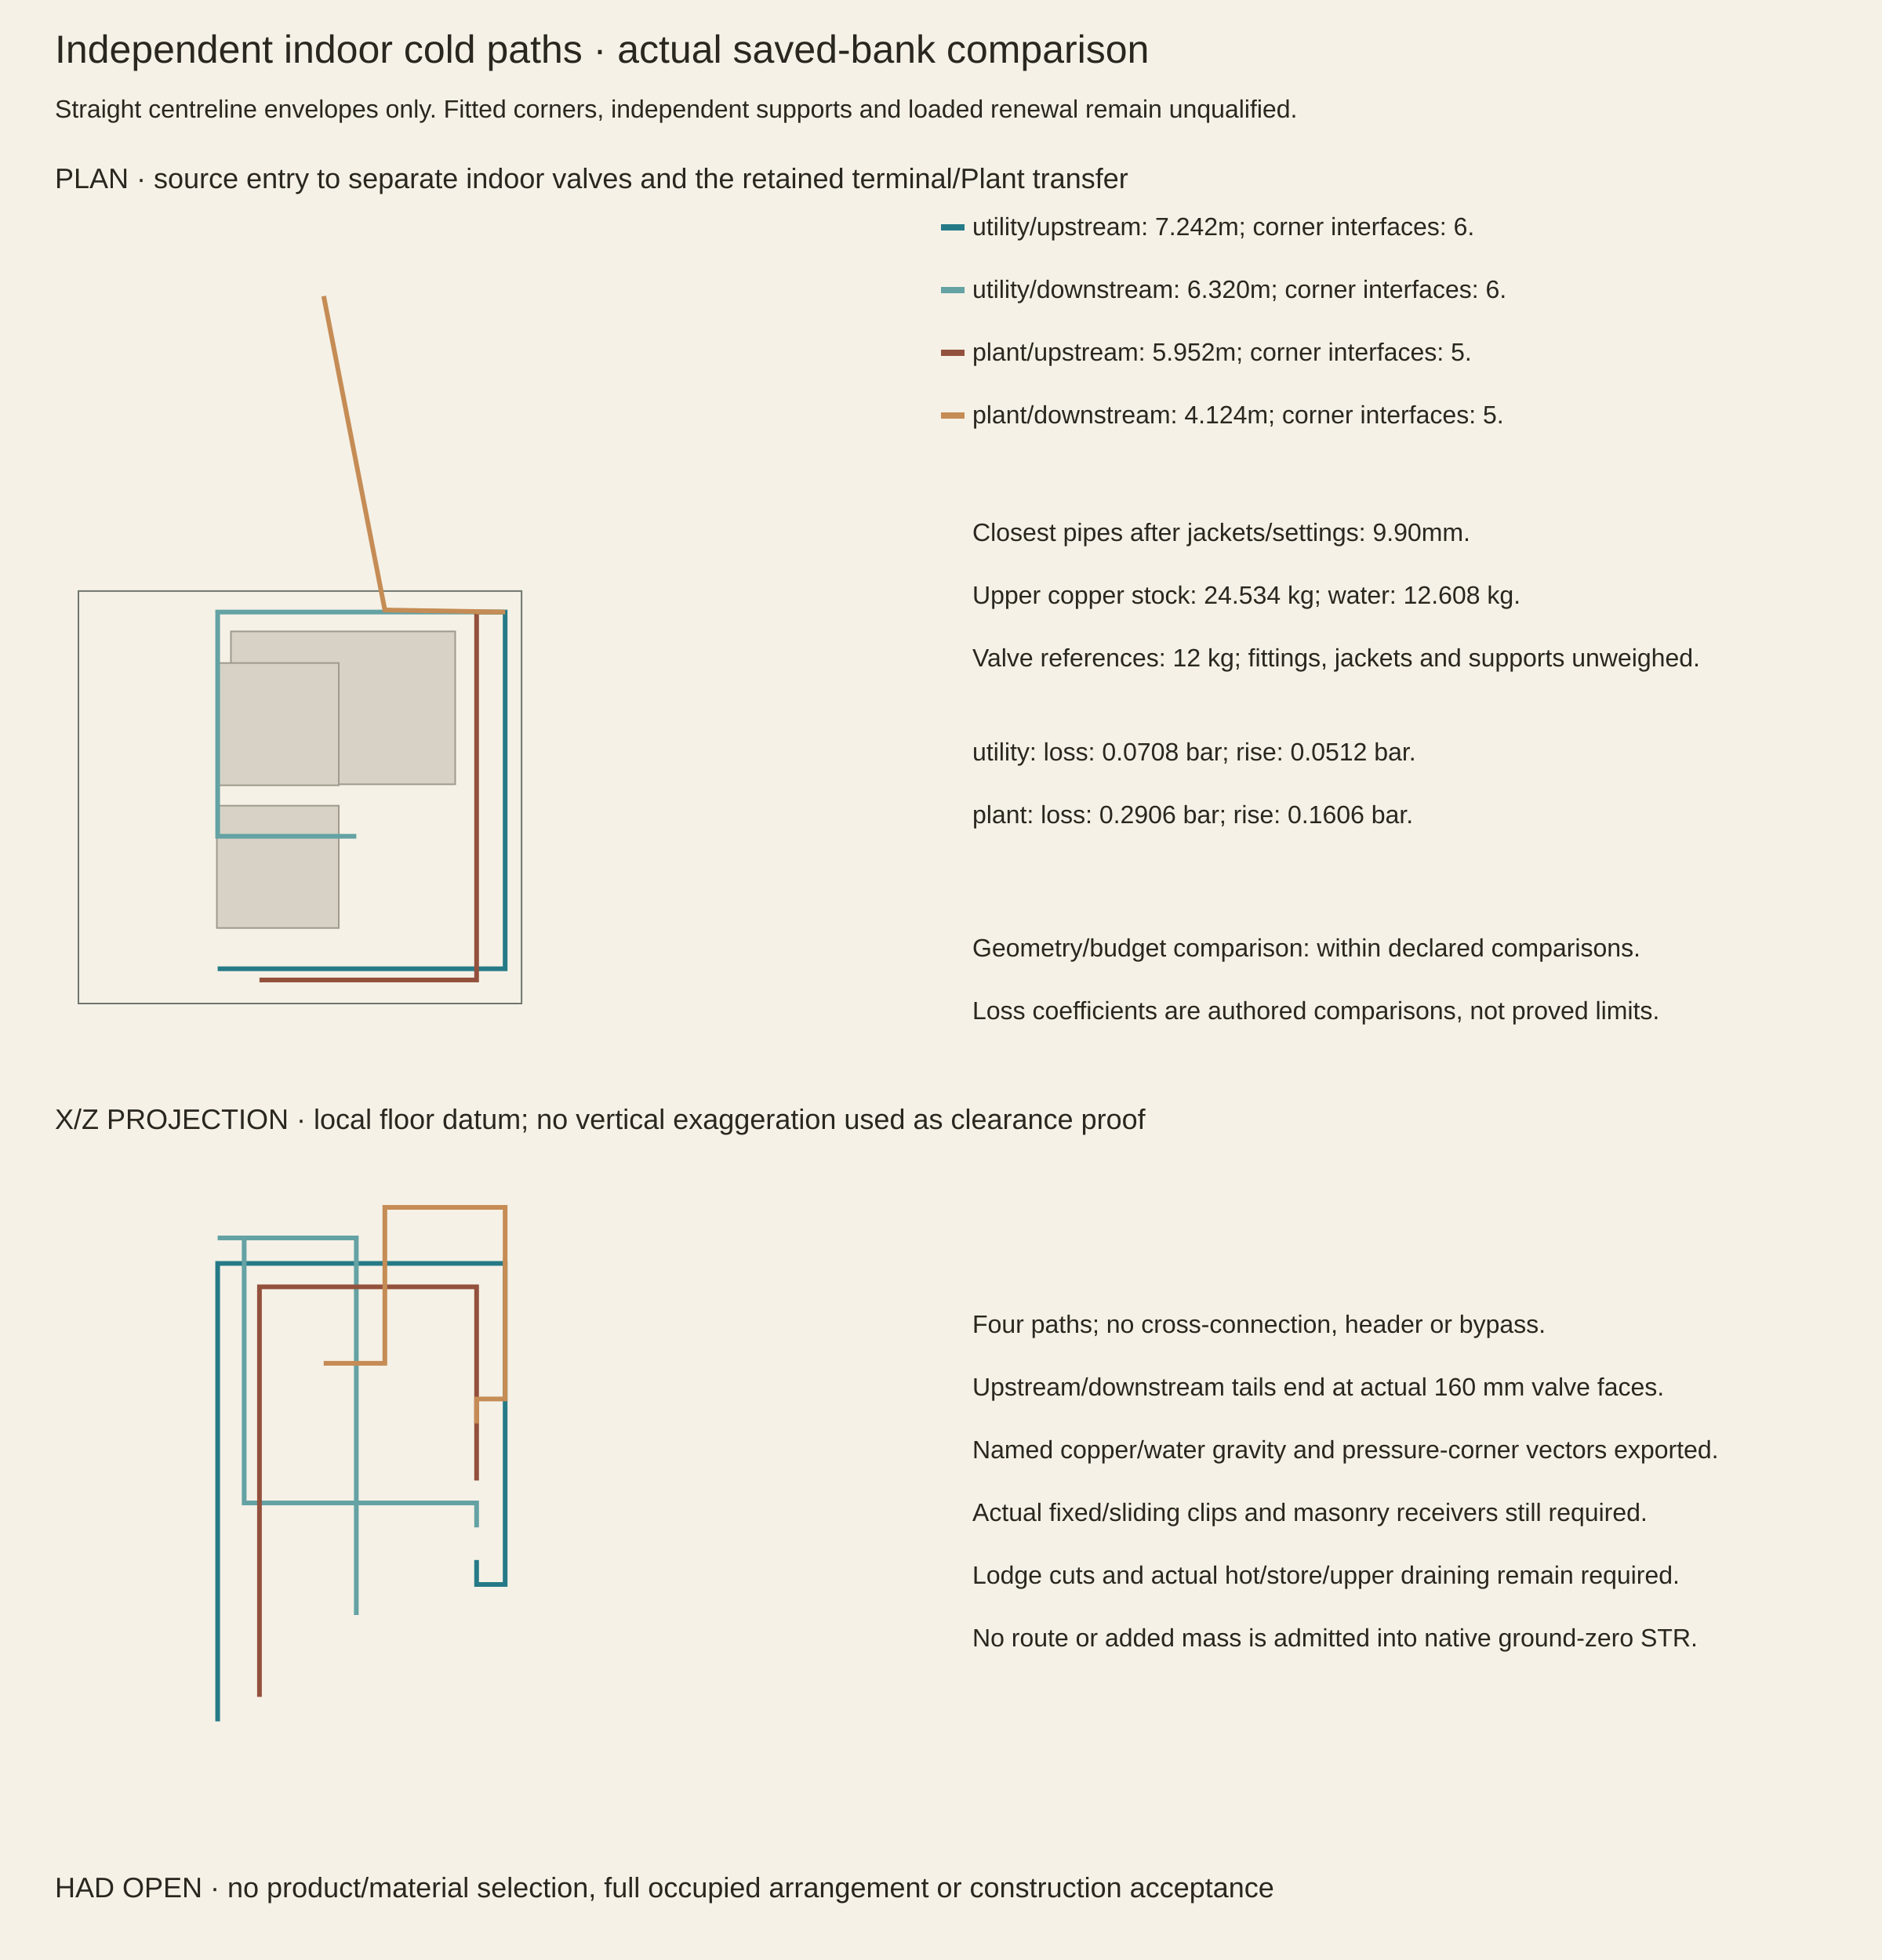
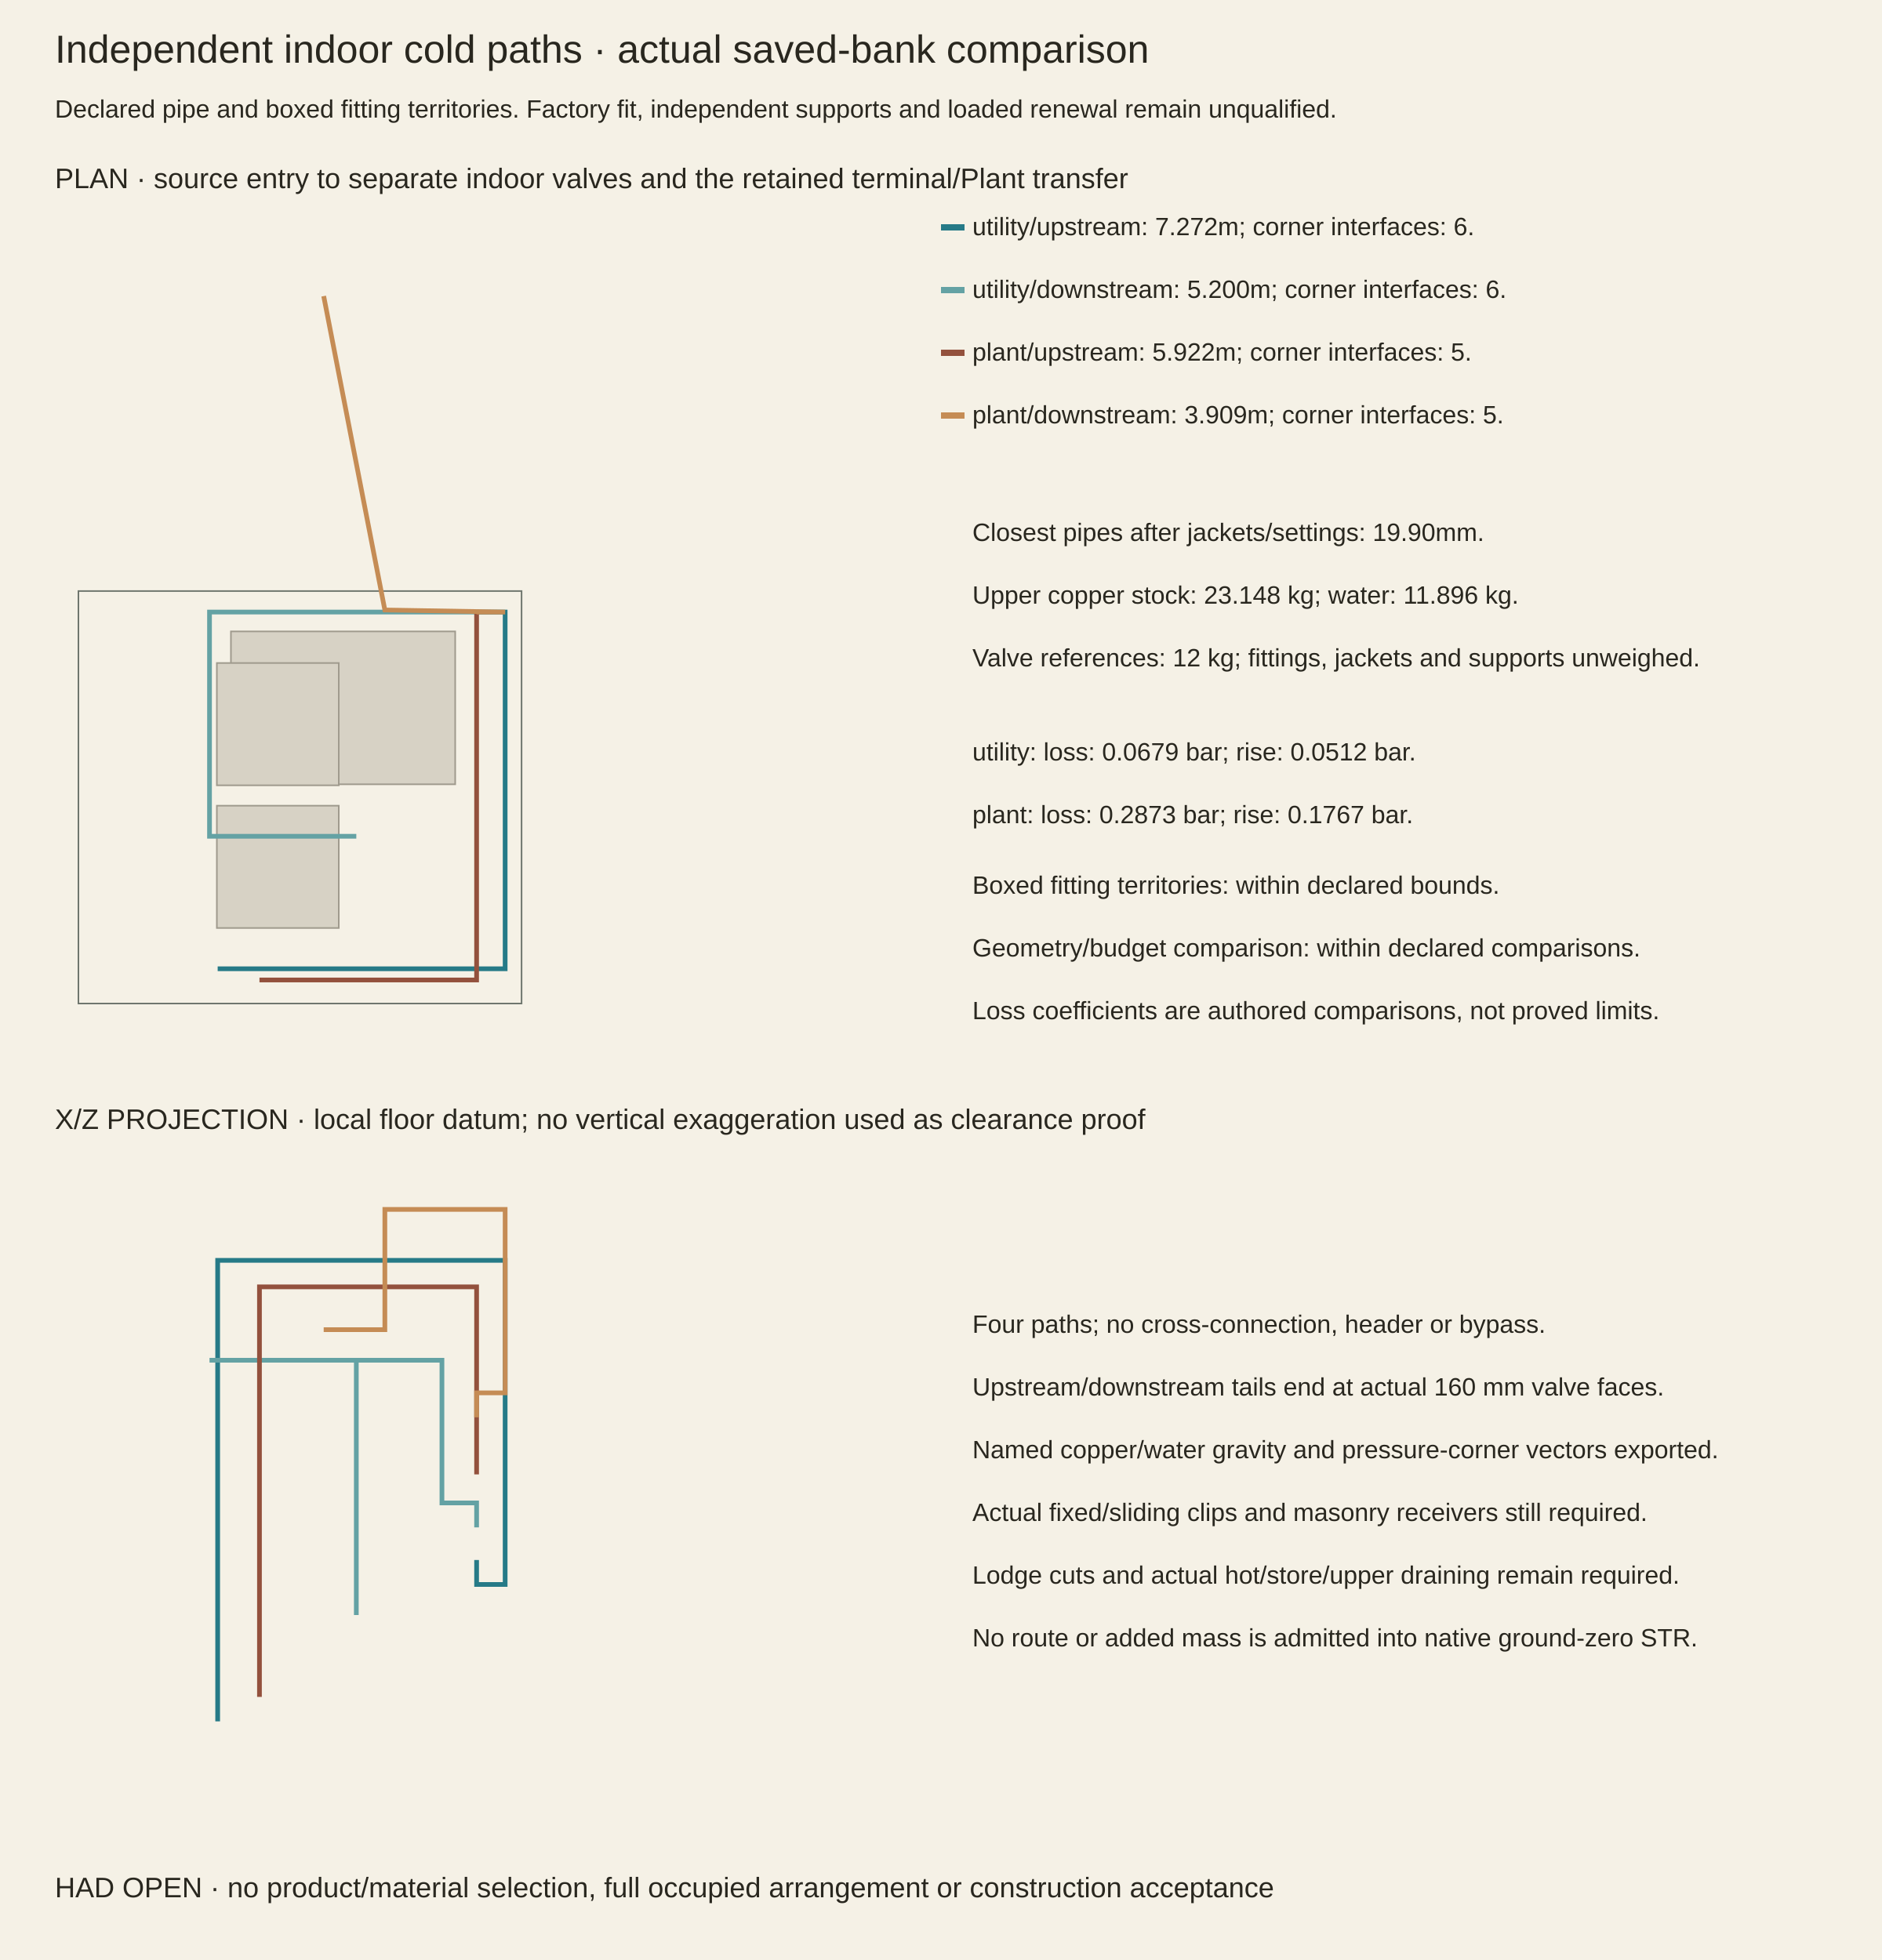
<svg xmlns="http://www.w3.org/2000/svg" width="1200" height="1250" viewBox="0 0 1200 1250">
  <rect width="1200" height="1250" fill="#f5f1e6" />
  <g font-family="Arial,sans-serif" fill="#29271f">
    <text x="35" y="40" font-size="25">Independent indoor cold paths · actual saved-bank comparison</text>
-     <text x="35" y="75" font-size="16">Straight centreline envelopes only. Fitted corners, independent supports and loaded renewal remain unqualified.</text>
+     <text x="35" y="75" font-size="16">Declared pipe and boxed fitting territories. Factory fit, independent supports and loaded renewal remain unqualified.</text>
    <text x="35" y="120" font-size="18">PLAN · source entry to separate indoor valves and the retained terminal/Plant transfer</text>
    <rect x="50" y="376.945" width="282.555" height="263.055" fill="none" stroke="#6f766e" />
    <rect x="147.24" y="402.685" width="143" height="97.5" fill="#d7d2c5" stroke="#9f9a8d" />
    <rect x="138.27" y="422.835" width="77.74" height="78" fill="#d7d2c5" stroke="#9f9a8d" />
    <rect x="138.27" y="513.835" width="77.74" height="78" fill="#d7d2c5" stroke="#9f9a8d" />
    <polyline points="138.79,617.835 138.79,617.835 322.09,617.835 322.09,421.535 322.09,421.535 322.09,390.335 303.89,390.335 303.89,390.335" fill="none" stroke="#267a87" stroke-width="3" />
-     <polyline points="303.89,390.335 303.89,390.335 155.69,390.335 155.69,390.335 138.79,390.335 138.79,533.335 227.19,533.335 227.19,533.335" fill="none" stroke="#64a2a4" stroke-width="3" />
+     <polyline points="303.89,390.335 303.89,390.335 281.79,390.335 281.79,390.335 133.59,390.335 133.59,533.335 227.19,533.335 227.19,533.335" fill="none" stroke="#64a2a4" stroke-width="3" />
    <polyline points="165.44,624.985 165.44,624.985 303.89,624.985 303.89,405.935 303.89,405.935 303.89,390.335 303.89,390.335" fill="none" stroke="#93513d" stroke-width="3" />
    <polyline points="303.89,390.335 303.89,390.335 322.09,390.335 322.09,390.335 245.39,389.035 245.39,389.035 206.39,188.835" fill="none" stroke="#c58c55" stroke-width="3" />
    <text x="35" y="720" font-size="18">X/Z PROJECTION · local floor datum; no vertical exaggeration used as clearance proof</text>
-     <polyline points="138.79,1097.809 138.79,805.75 322.09,805.75 322.09,805.75 322.09,1010.5 322.09,1010.5 303.89,1010.5 303.89,994.9" fill="none" stroke="#267a87" stroke-width="3" />
-     <polyline points="303.89,974.1 303.89,958.5 155.69,958.5 155.69,789.5 138.79,789.5 138.79,789.5 227.19,789.5 227.19,1030" fill="none" stroke="#64a2a4" stroke-width="3" />
-     <polyline points="165.44,1082.209 165.44,820.7 303.89,820.7 303.89,820.7 303.89,944.2 303.89,944.2 303.89,928.6" fill="none" stroke="#93513d" stroke-width="3" />
-     <polyline points="303.89,907.8 303.89,892.2 322.09,892.2 322.09,770 245.39,770 245.39,869.45 206.39,869.45" fill="none" stroke="#c58c55" stroke-width="3" />
+     <polyline points="138.79,1097.809 138.79,803.8 322.09,803.8 322.09,803.8 322.09,1010.5 322.09,1010.5 303.89,1010.5 303.89,994.9" fill="none" stroke="#267a87" stroke-width="3" />
+     <polyline points="303.89,974.1 303.89,958.5 281.79,958.5 281.79,867.5 133.59,867.5 133.59,867.5 227.19,867.5 227.19,1030" fill="none" stroke="#64a2a4" stroke-width="3" />
+     <polyline points="165.44,1082.209 165.44,820.7 303.89,820.7 303.89,820.7 303.89,940.3 303.89,940.3 303.89,924.7" fill="none" stroke="#93513d" stroke-width="3" />
+     <polyline points="303.89,903.9 303.89,888.3 322.09,888.3 322.09,771.3 245.39,771.3 245.39,848 206.39,848" fill="none" stroke="#c58c55" stroke-width="3" />
    <line x1="600" x2="615" y1="145" y2="145" stroke="#267a87" stroke-width="4" />
-     <text x="620" y="150" font-size="16">utility/upstream: 7.242m; corner interfaces: 6.</text>
+     <text x="620" y="150" font-size="16">utility/upstream: 7.272m; corner interfaces: 6.</text>
    <line x1="600" x2="615" y1="185" y2="185" stroke="#64a2a4" stroke-width="4" />
-     <text x="620" y="190" font-size="16">utility/downstream: 6.320m; corner interfaces: 6.</text>
+     <text x="620" y="190" font-size="16">utility/downstream: 5.200m; corner interfaces: 6.</text>
    <line x1="600" x2="615" y1="225" y2="225" stroke="#93513d" stroke-width="4" />
-     <text x="620" y="230" font-size="16">plant/upstream: 5.952m; corner interfaces: 5.</text>
+     <text x="620" y="230" font-size="16">plant/upstream: 5.922m; corner interfaces: 5.</text>
    <line x1="600" x2="615" y1="265" y2="265" stroke="#c58c55" stroke-width="4" />
-     <text x="620" y="270" font-size="16">plant/downstream: 4.124m; corner interfaces: 5.</text>
-     <text x="620" y="345" font-size="16">Closest pipes after jackets/settings: 9.90mm.</text>
-     <text x="620" y="385" font-size="16">Upper copper stock: 24.534 kg; water: 12.608 kg.</text>
+     <text x="620" y="270" font-size="16">plant/downstream: 3.909m; corner interfaces: 5.</text>
+     <text x="620" y="345" font-size="16">Closest pipes after jackets/settings: 19.90mm.</text>
+     <text x="620" y="385" font-size="16">Upper copper stock: 23.148 kg; water: 11.896 kg.</text>
    <text x="620" y="425" font-size="16">Valve references: 12 kg; fittings, jackets and supports unweighed.</text>
-     <text x="620" y="485" font-size="16">utility: loss: 0.0708 bar; rise: 0.0512 bar.</text>
-     <text x="620" y="525" font-size="16">plant: loss: 0.2906 bar; rise: 0.1606 bar.</text>
+     <text x="620" y="485" font-size="16">utility: loss: 0.0679 bar; rise: 0.0512 bar.</text>
+     <text x="620" y="525" font-size="16">plant: loss: 0.2873 bar; rise: 0.1767 bar.</text>
+     <text x="620" y="570" font-size="16">Boxed fitting territories: within declared bounds.</text>
    <text x="620" y="610" font-size="16">Geometry/budget comparison: within declared comparisons.</text>
    <text x="620" y="650" font-size="16">Loss coefficients are authored comparisons, not proved limits.</text>
    <text x="620" y="850" font-size="16">Four paths; no cross-connection, header or bypass.</text>
    <text x="620" y="890" font-size="16">Upstream/downstream tails end at actual 160 mm valve faces.</text>
    <text x="620" y="930" font-size="16">Named copper/water gravity and pressure-corner vectors exported.</text>
    <text x="620" y="970" font-size="16">Actual fixed/sliding clips and masonry receivers still required.</text>
    <text x="620" y="1010" font-size="16">Lodge cuts and actual hot/store/upper draining remain required.</text>
    <text x="620" y="1050" font-size="16">No route or added mass is admitted into native ground-zero STR.</text>
    <text x="35" y="1210" font-size="18">HAD OPEN · no product/material selection, full occupied arrangement or construction acceptance</text>
  </g>
</svg>
